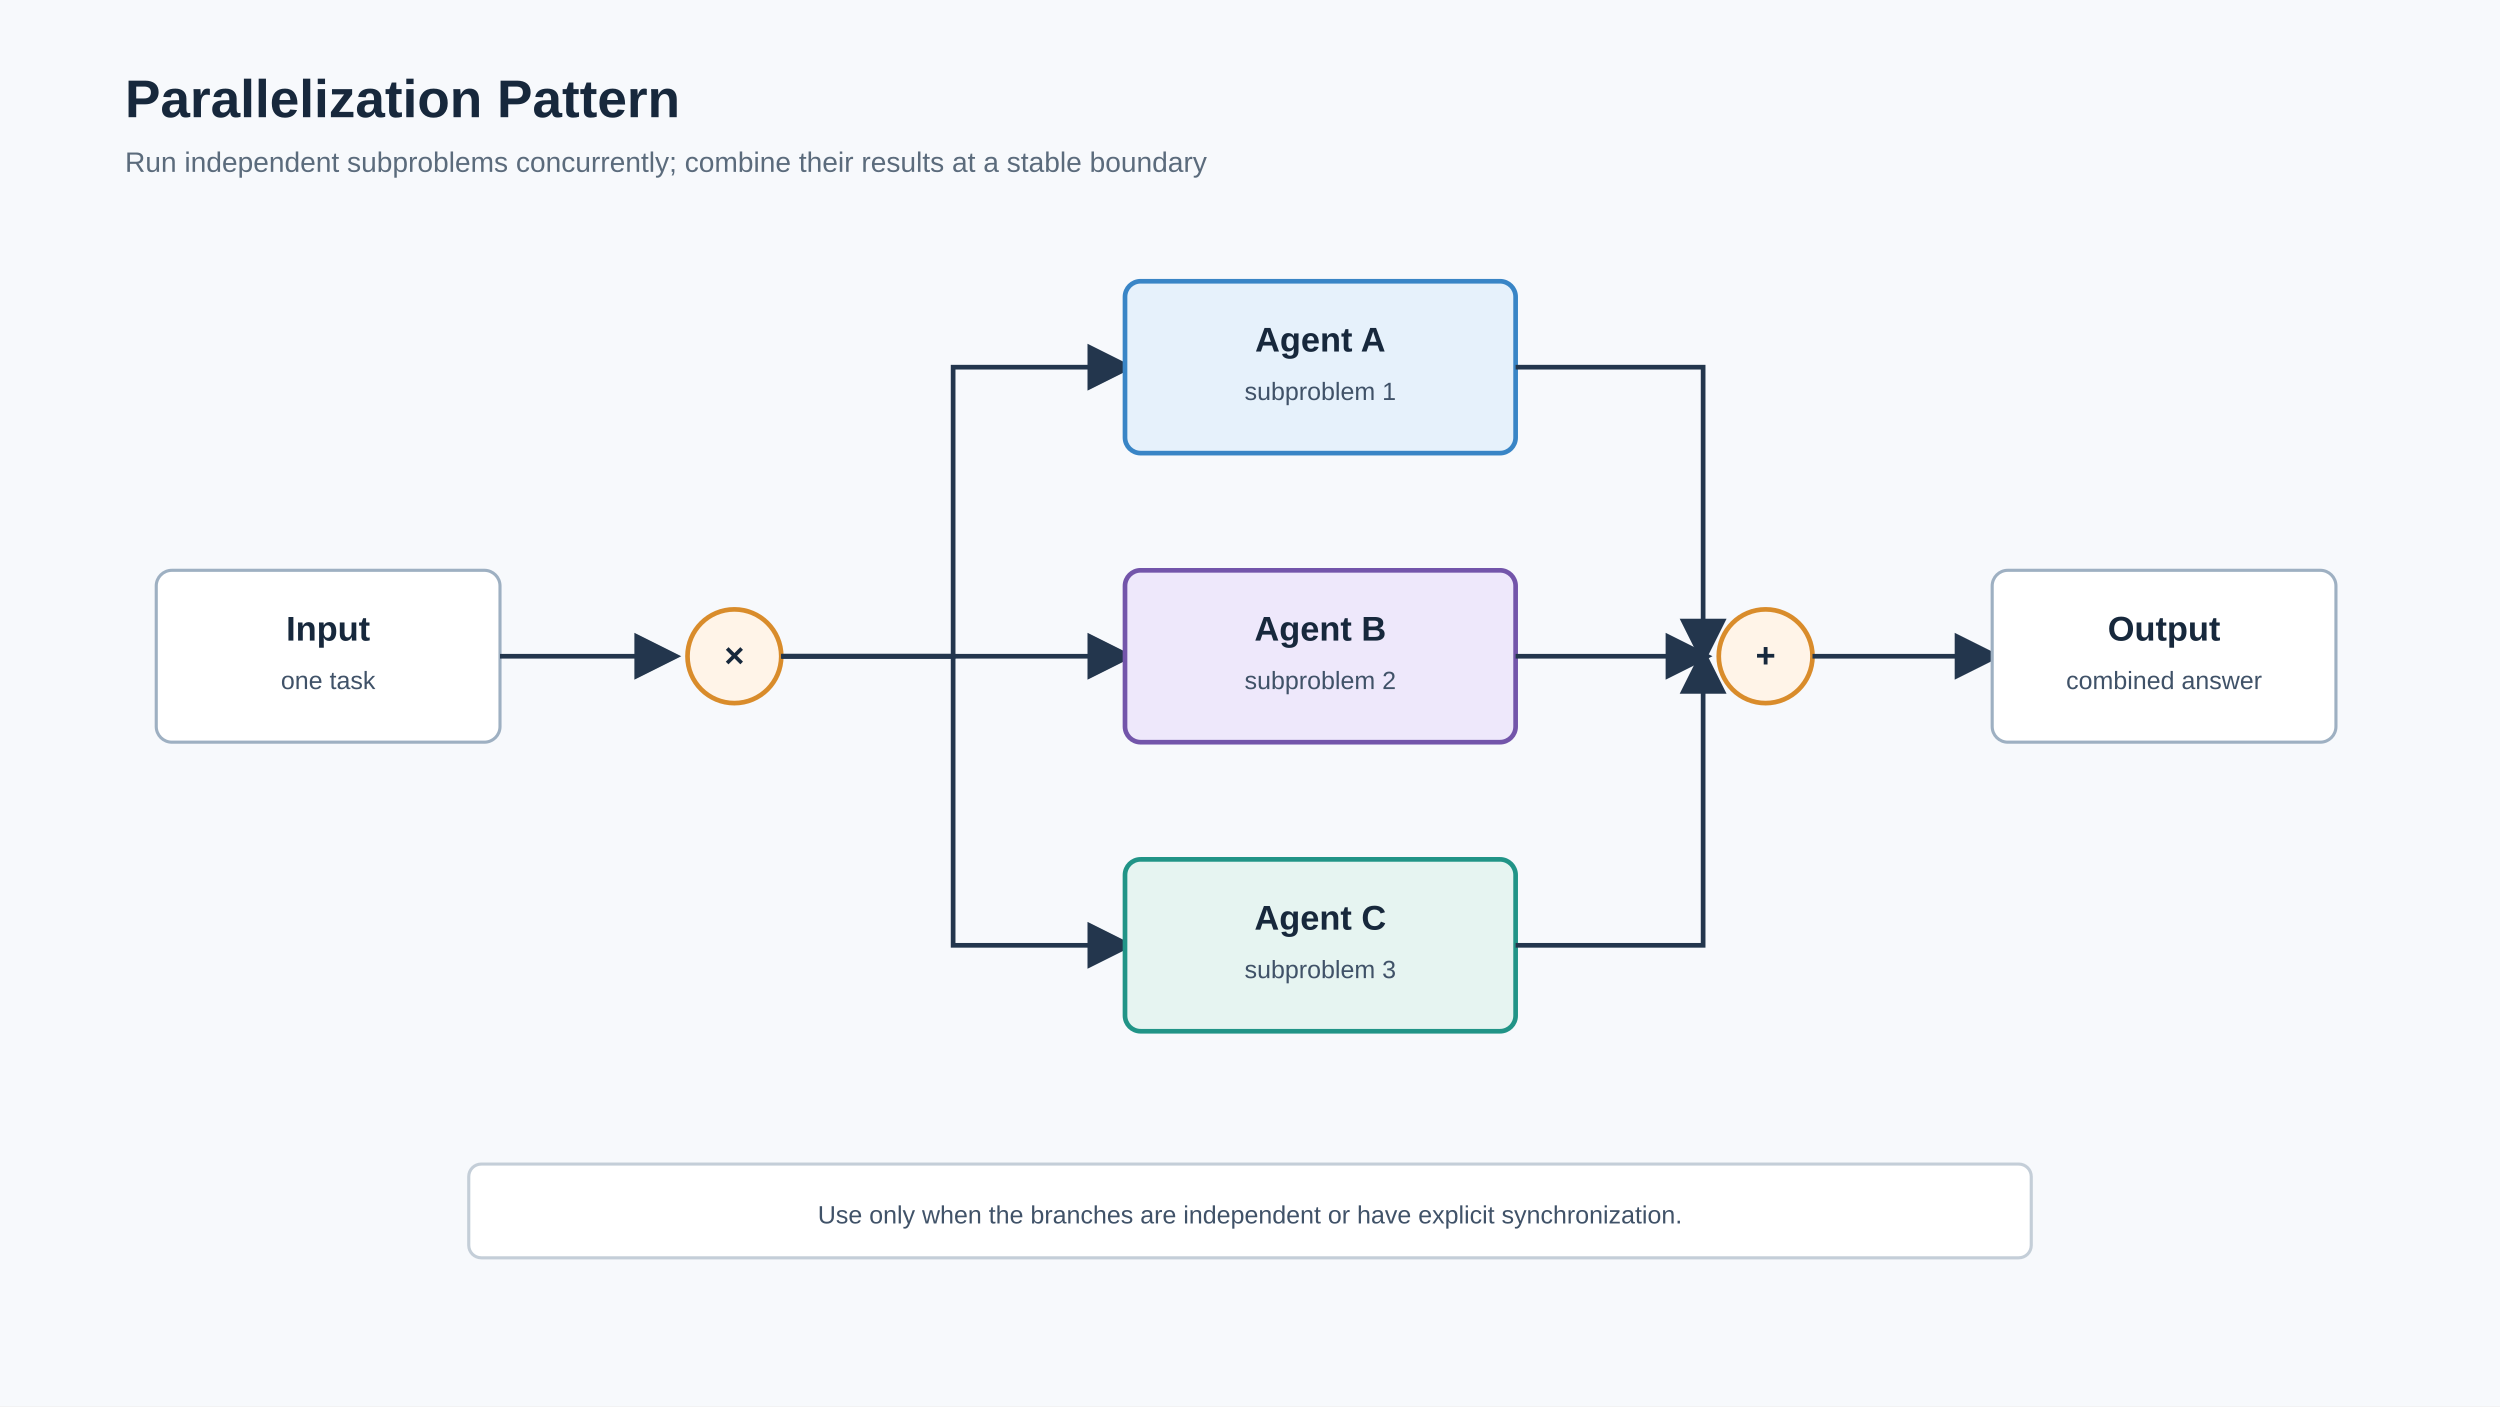
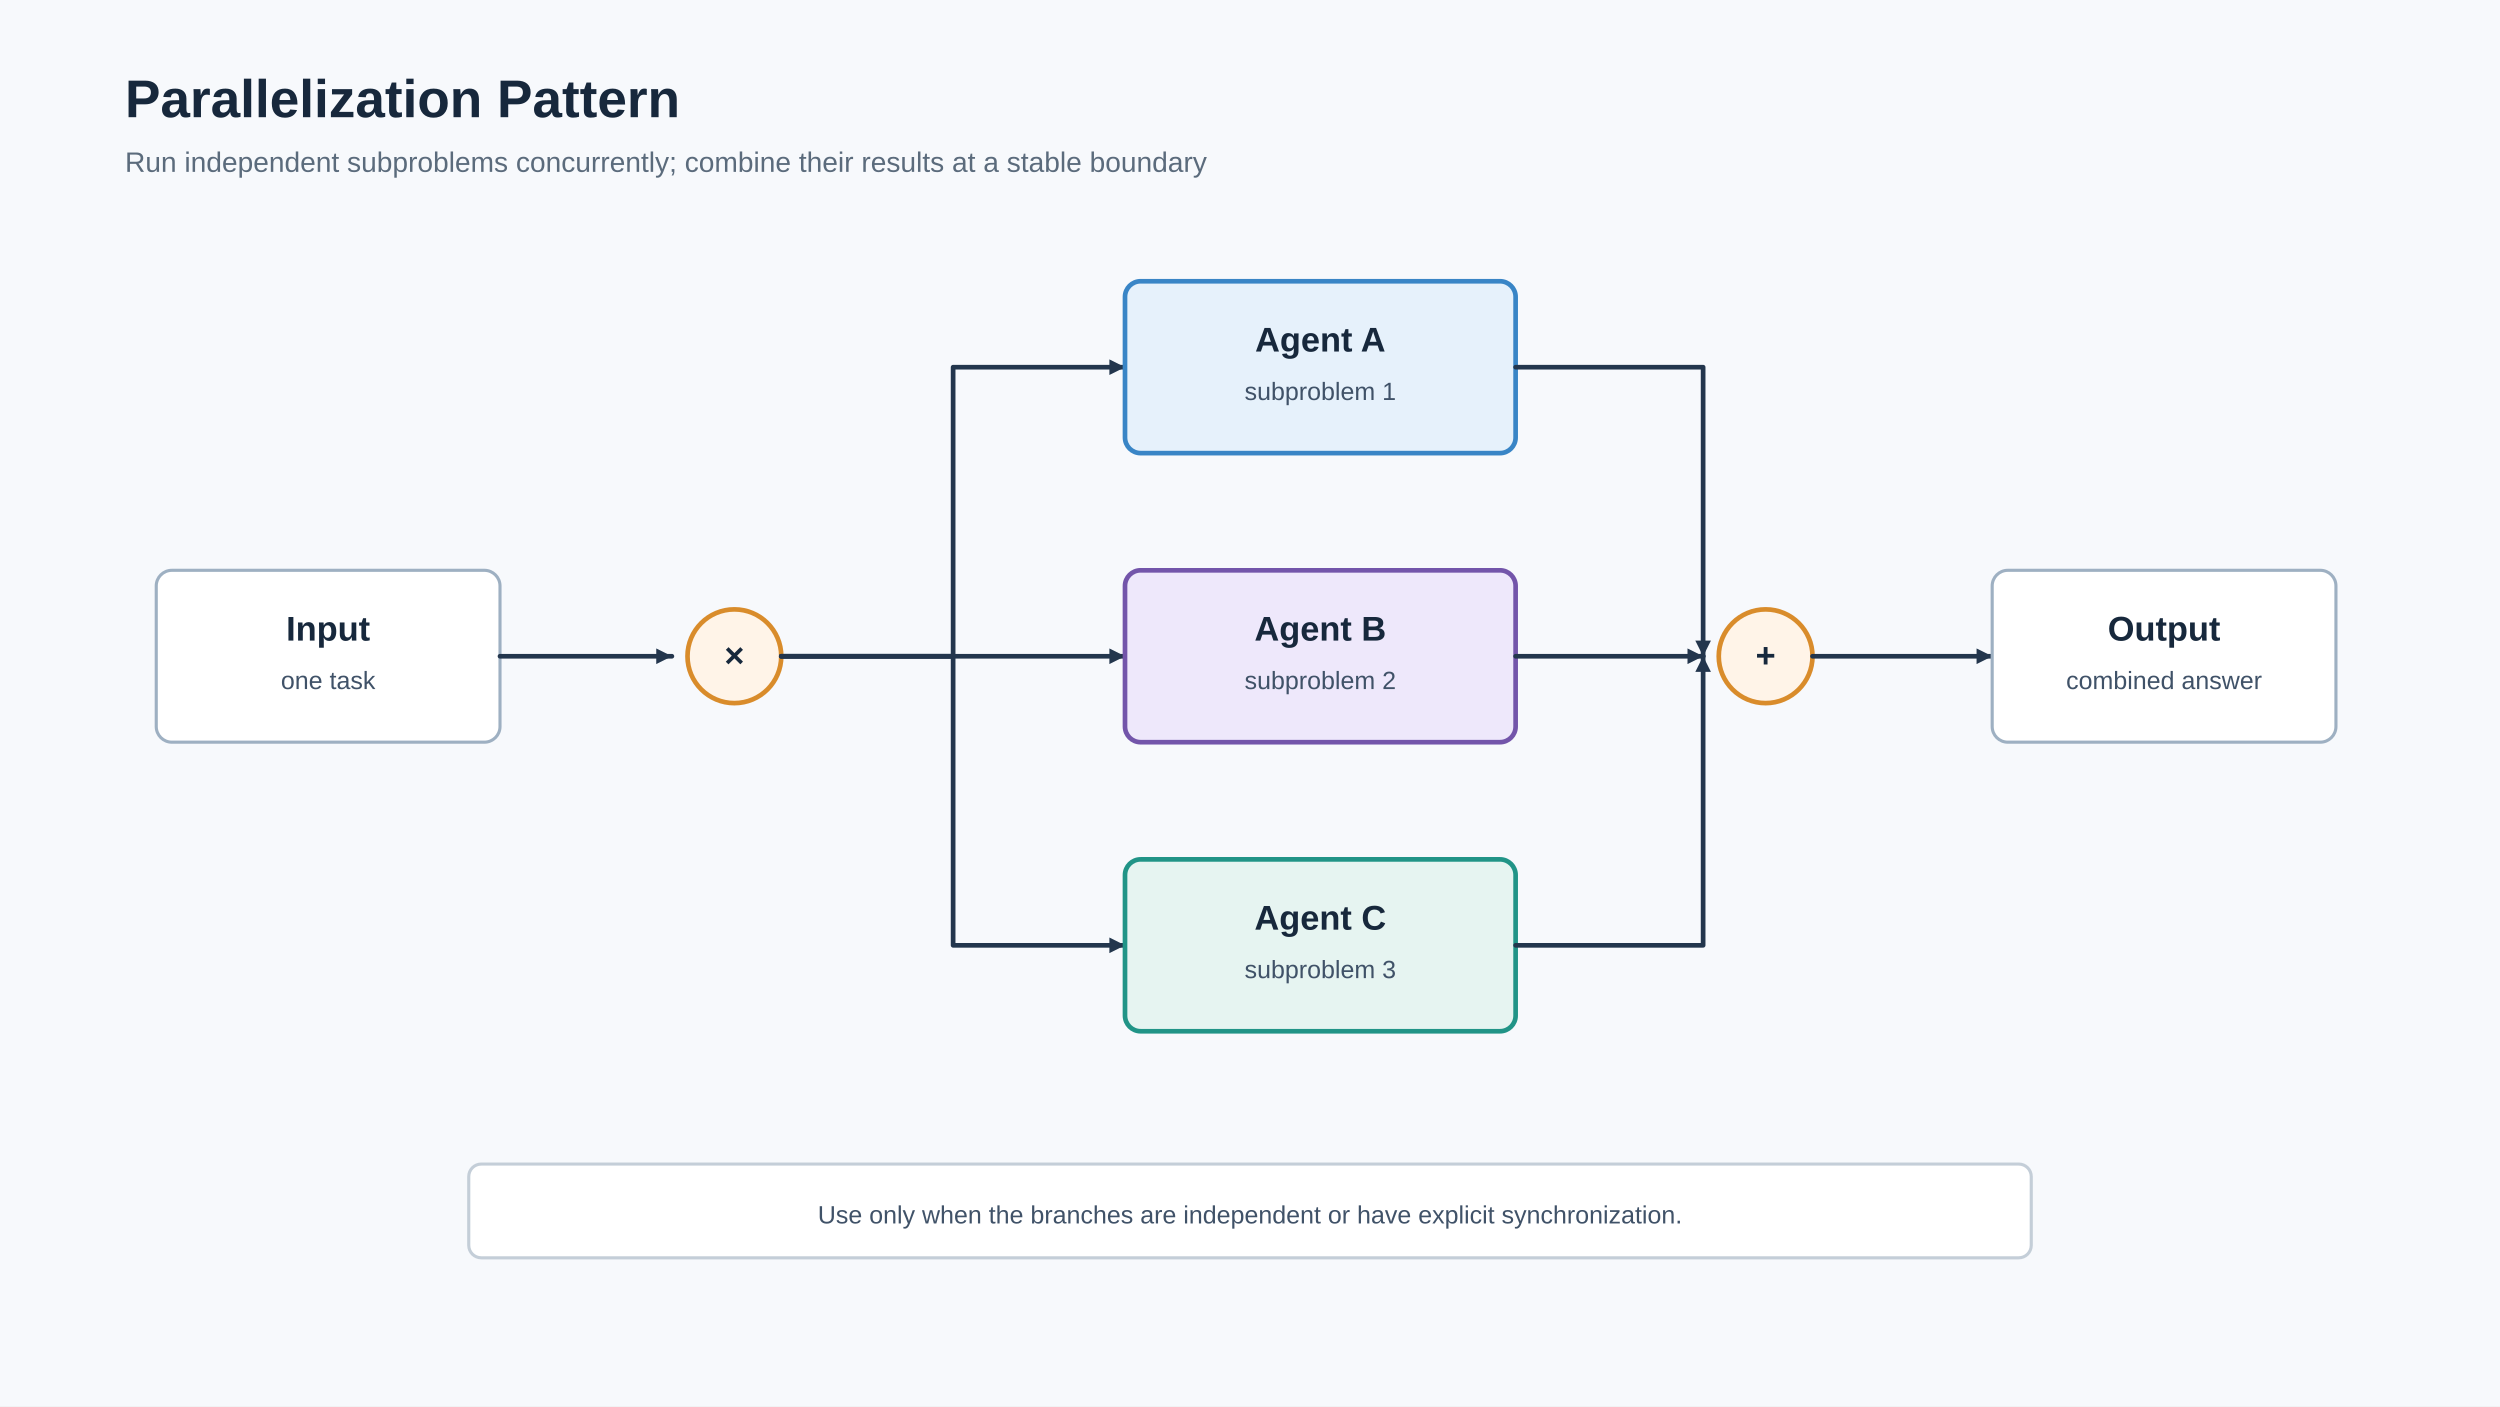
<svg xmlns="http://www.w3.org/2000/svg" width="1600" height="900" viewBox="0 0 1600 900">
  <defs>
-     <marker id="a" markerWidth="10" markerHeight="10" refX="8" refY="5" orient="auto">
+     <marker id="a" markerWidth="10" markerHeight="10" markerUnits="userSpaceOnUse" refX="10" refY="5" orient="auto">
      <path d="M0,0 L10,5 L0,10 Z" fill="#23364d" />
    </marker>
-     <style>.title{font:700 34px Arial;fill:#17283c}.sub{font:400 18px Arial;fill:#5b6b7c}.h{font:700 22px Arial;fill:#17283c}.s{font:400 16px Arial;fill:#405268}.b{fill:#fff;stroke:#9eb0c2;stroke-width:2}.l{stroke:#23364d;stroke-width:3;fill:none;marker-end:url(#a)}.g{fill:#e6f1fb;stroke:#3985c6;stroke-width:3}</style>
+     <style>.title{font:700 34px Arial;fill:#17283c}.sub{font:400 18px Arial;fill:#5b6b7c}.h{font:700 22px Arial;fill:#17283c}.s{font:400 16px Arial;fill:#405268}.b{fill:#fff;stroke:#9eb0c2;stroke-width:2}.l{stroke:#23364d;stroke-width:3;fill:none;marker-end:url(#a);stroke-linecap:round;stroke-linejoin:round}.g{fill:#e6f1fb;stroke:#3985c6;stroke-width:3}</style>
  </defs>
  <rect width="1600" height="900" fill="#f7f9fc" />
  <text x="80" y="75" class="title">Parallelization Pattern</text>
  <text x="80" y="110" class="sub">Run independent subproblems concurrently; combine their results at a stable boundary</text>
  <rect x="100" y="365" width="220" height="110" rx="10" class="b" />
  <text x="210" y="410" text-anchor="middle" class="h">Input</text>
  <text x="210" y="441" text-anchor="middle" class="s">one task</text>
  <path d="M320 420 H430" class="l" />
  <circle cx="470" cy="420" r="30" fill="#fff4e8" stroke="#d98c2b" stroke-width="3" />
  <text x="470" y="427" text-anchor="middle" class="h">×</text>
  <path d="M500 420 H610 V235 H720" class="l" />
  <path d="M500 420 H720" class="l" />
  <path d="M500 420 H610 V605 H720" class="l" />
  <rect x="720" y="180" width="250" height="110" rx="10" class="g" />
  <text x="845" y="225" text-anchor="middle" class="h">Agent A</text>
  <text x="845" y="256" text-anchor="middle" class="s">subproblem 1</text>
  <rect x="720" y="365" width="250" height="110" rx="10" fill="#eee8fb" stroke="#7355aa" stroke-width="3" />
  <text x="845" y="410" text-anchor="middle" class="h">Agent B</text>
  <text x="845" y="441" text-anchor="middle" class="s">subproblem 2</text>
  <rect x="720" y="550" width="250" height="110" rx="10" fill="#e6f4f1" stroke="#219487" stroke-width="3" />
  <text x="845" y="595" text-anchor="middle" class="h">Agent C</text>
  <text x="845" y="626" text-anchor="middle" class="s">subproblem 3</text>
  <path d="M970 235 H1090 V420" class="l" />
  <path d="M970 420 H1090" class="l" />
  <path d="M970 605 H1090 V420" class="l" />
  <circle cx="1130" cy="420" r="30" fill="#fff4e8" stroke="#d98c2b" stroke-width="3" />
  <text x="1130" y="427" text-anchor="middle" class="h">+</text>
  <path d="M1160 420 H1275" class="l" />
  <rect x="1275" y="365" width="220" height="110" rx="10" class="b" />
  <text x="1385" y="410" text-anchor="middle" class="h">Output</text>
  <text x="1385" y="441" text-anchor="middle" class="s">combined answer</text>
  <rect x="300" y="745" width="1000" height="60" rx="8" fill="#fff" stroke="#c4ced8" stroke-width="2" />
  <text x="800" y="783" text-anchor="middle" class="s">Use only when the branches are independent or have explicit synchronization.</text>
</svg>
